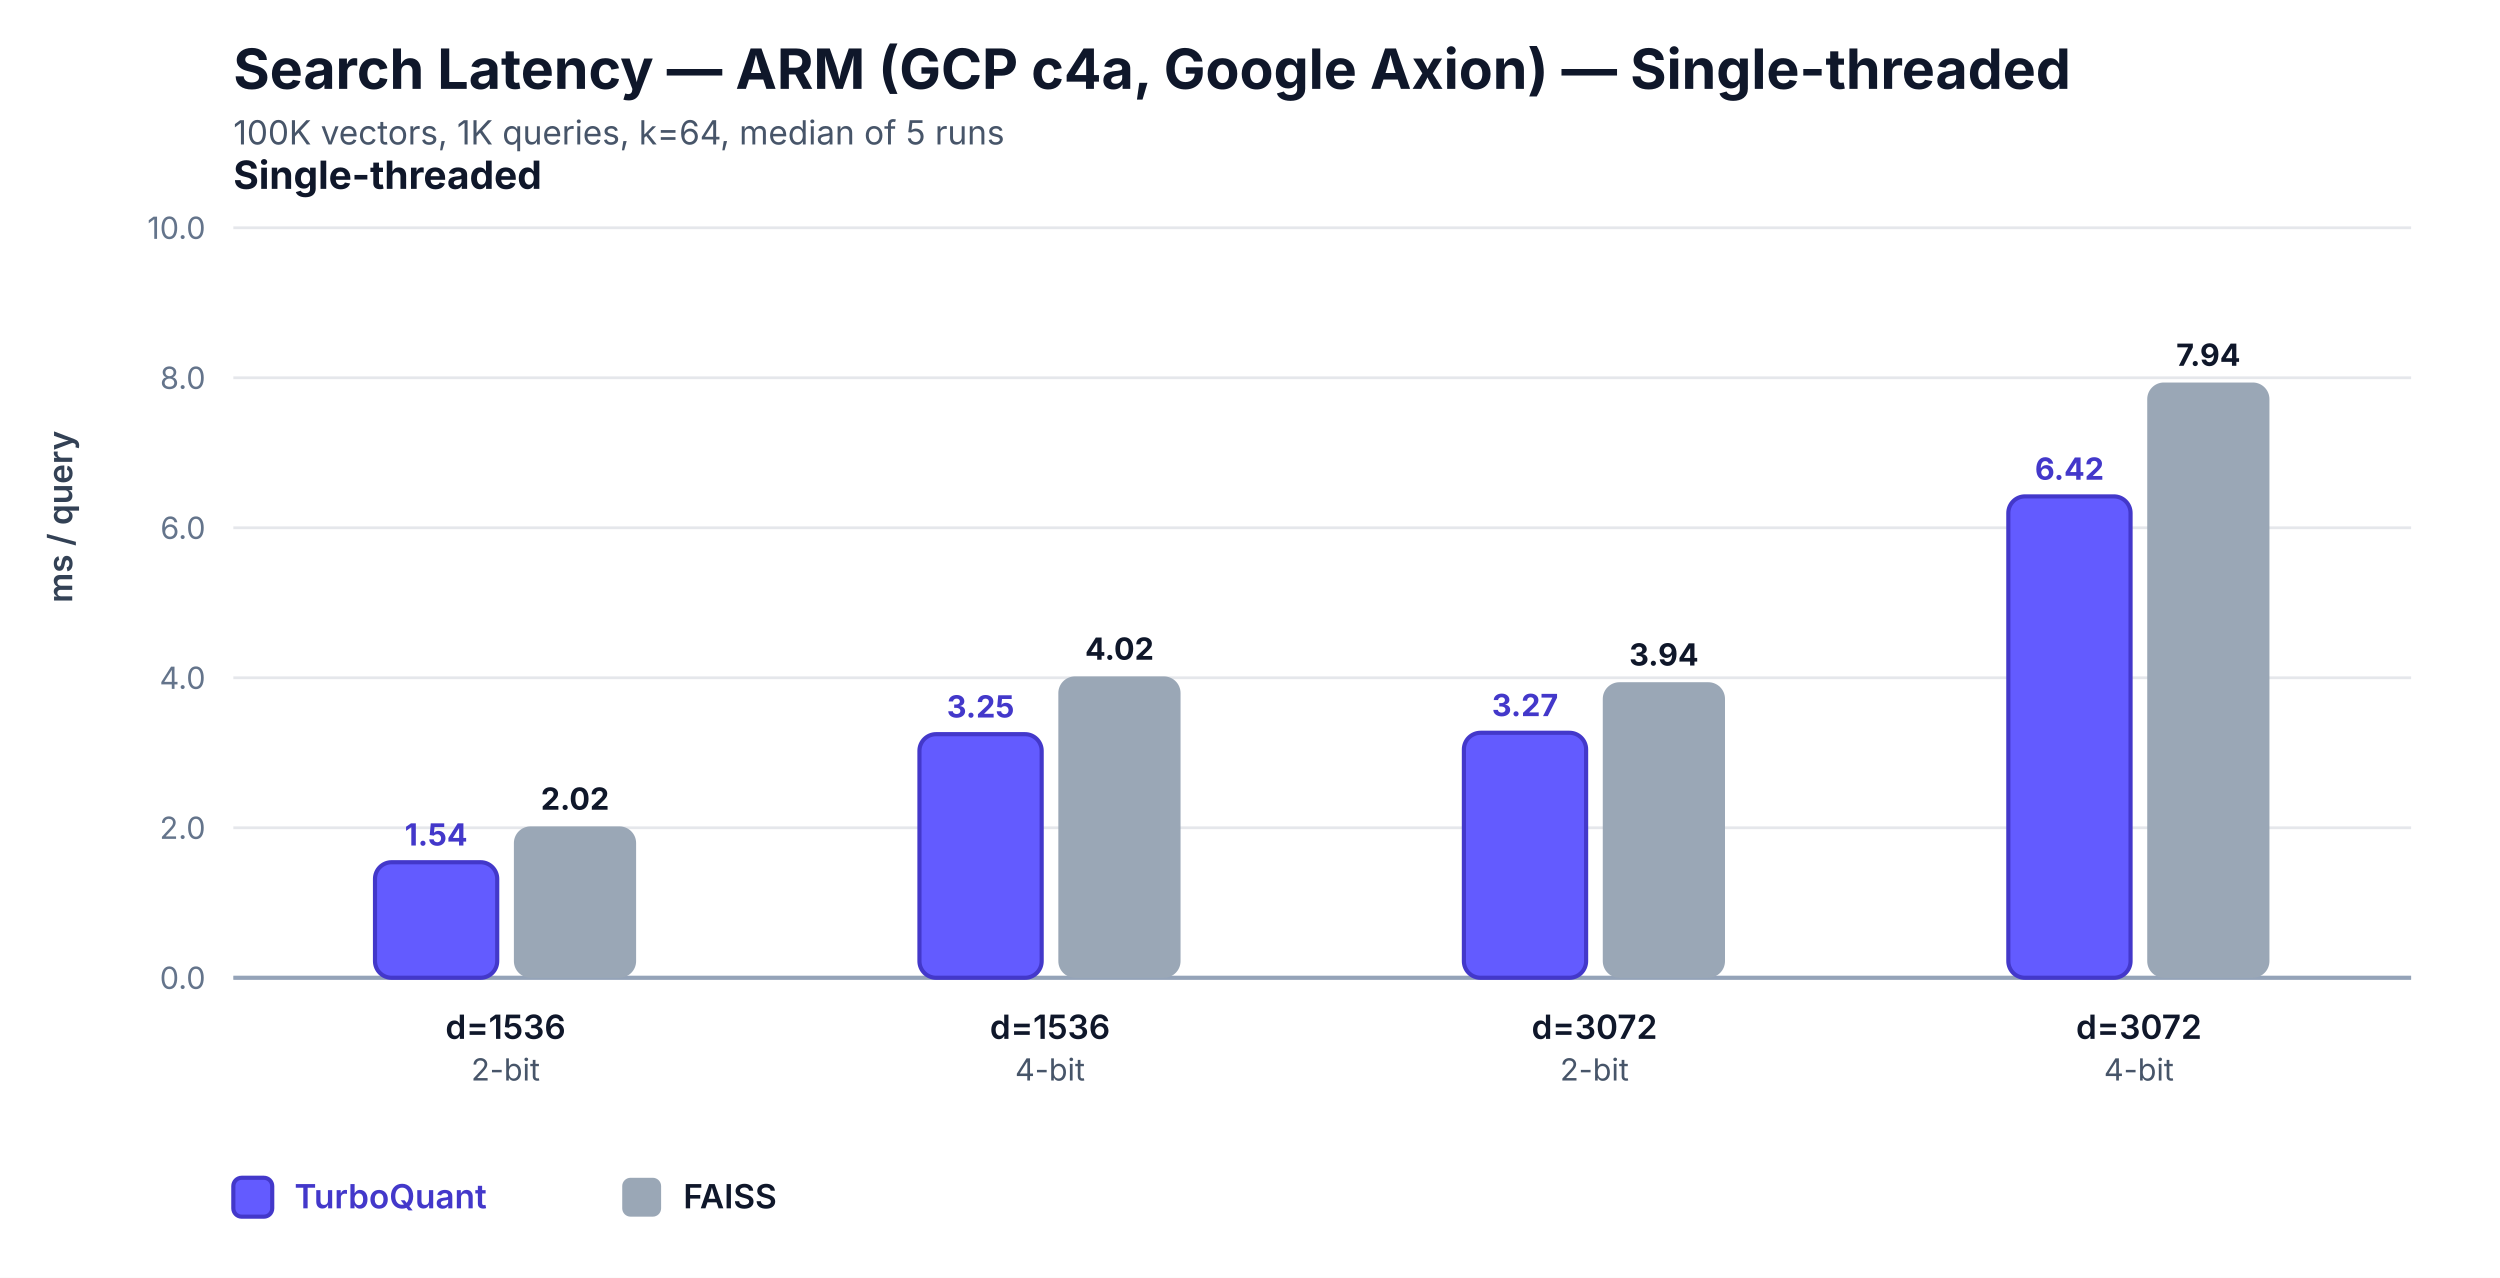
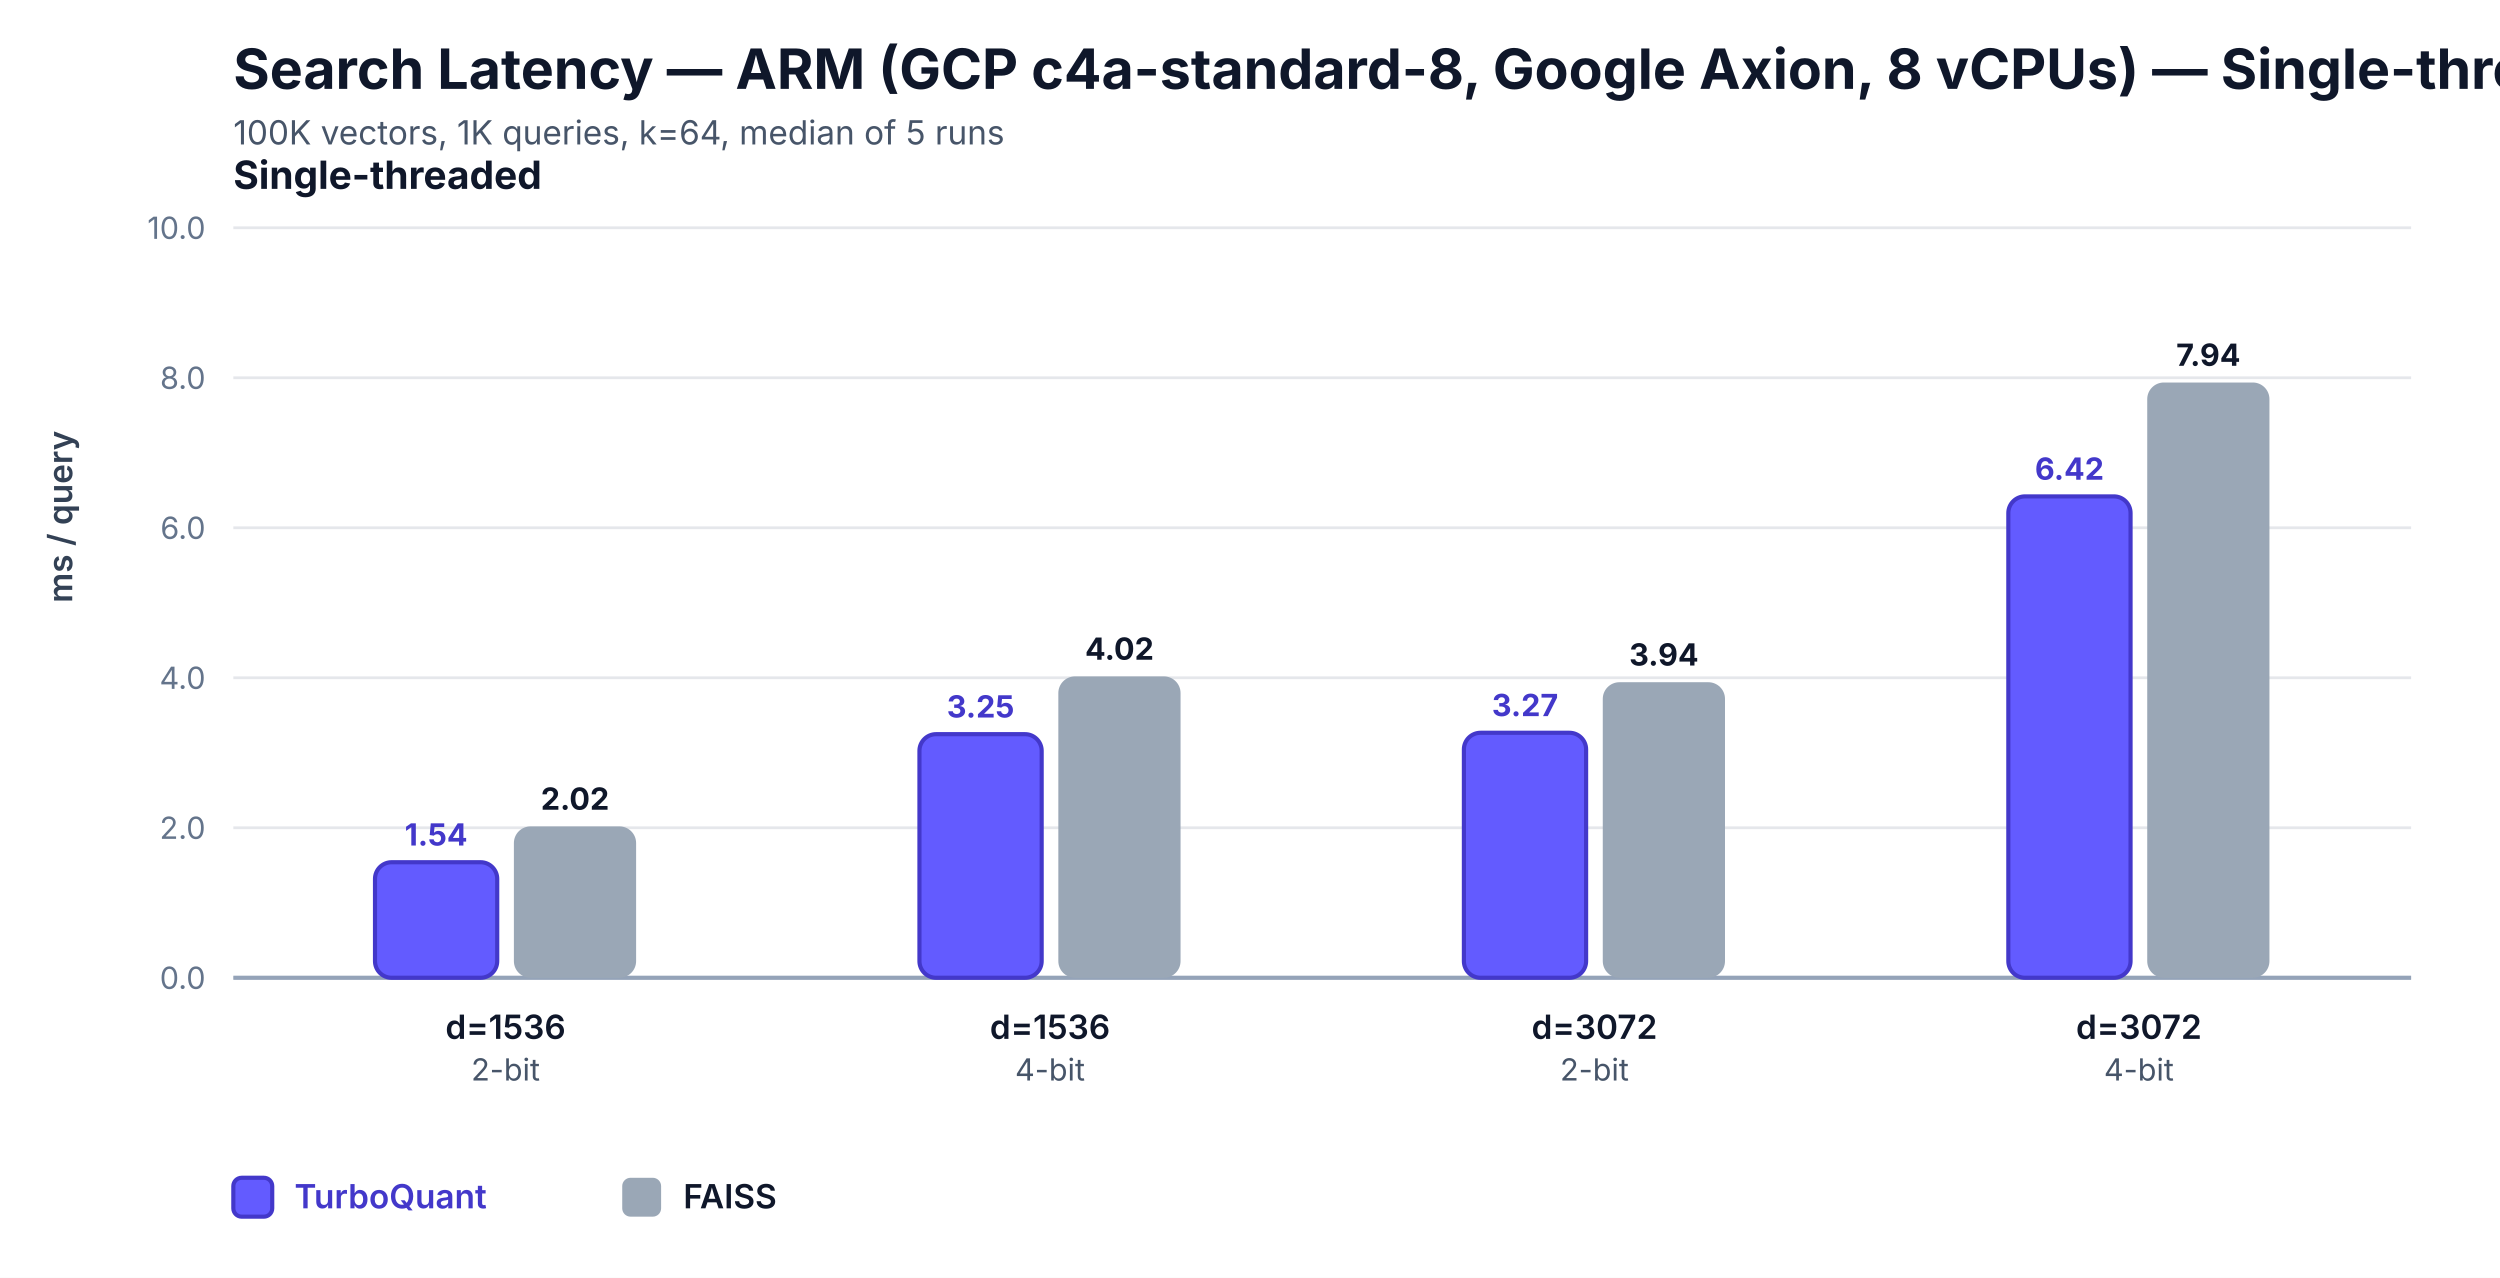
- <svg xmlns="http://www.w3.org/2000/svg" width="900" height="460" viewBox="0 0 900 460" role="img" aria-label="Search Latency — ARM (GCP c4a, Google Axion) — Single-threaded">
+ <svg xmlns="http://www.w3.org/2000/svg" width="900" height="460" viewBox="0 0 900 460" role="img" aria-label="Search Latency — ARM (GCP c4a-standard-8, Google Axion, 8 vCPUs) — Single-threaded">
  <style>
  .title { font: 700 20px -apple-system, BlinkMacSystemFont, "Segoe UI", sans-serif; fill: #0f172a; }
  .subtitle { font: 400 12px -apple-system, BlinkMacSystemFont, "Segoe UI", sans-serif; fill: #475569; }
  .panel { font: 700 14px -apple-system, BlinkMacSystemFont, "Segoe UI", sans-serif; fill: #0f172a; }
  .label { font: 600 12px -apple-system, BlinkMacSystemFont, "Segoe UI", sans-serif; fill: #0f172a; }
  .secondary { font: 400 11px -apple-system, BlinkMacSystemFont, "Segoe UI", sans-serif; fill: #475569; }
  .tick { font: 400 11px -apple-system, BlinkMacSystemFont, "Segoe UI", sans-serif; fill: #64748b; }
  .value { font: 700 11px -apple-system, BlinkMacSystemFont, "Segoe UI", sans-serif; fill: #0f172a; }
  .value-accent { font: 700 11px -apple-system, BlinkMacSystemFont, "Segoe UI", sans-serif; fill: #4338ca; }
  .axis { font: 600 12px -apple-system, BlinkMacSystemFont, "Segoe UI", sans-serif; fill: #334155; }
  .legend { font: 600 12px -apple-system, BlinkMacSystemFont, "Segoe UI", sans-serif; fill: #0f172a; }
</style>
  <rect width="100%" height="100%" fill="#ffffff" />
-   <text x="84" y="32" class="title">Search Latency — ARM (GCP c4a, Google Axion) — Single-threaded</text>
+   <text x="84" y="32" class="title">Search Latency — ARM (GCP c4a-standard-8, Google Axion, 8 vCPUs) — Single-threaded</text>
  <text x="84" y="52" class="subtitle">100K vectors, 1K queries, k=64, median of 5 runs</text>
  <line x1="84" y1="352.0" x2="868" y2="352.0" stroke="#e5e7eb" stroke-width="1" />
  <text x="74" y="356.0" text-anchor="end" class="tick">0.0</text>
  <line x1="84" y1="298.0" x2="868" y2="298.0" stroke="#e5e7eb" stroke-width="1" />
  <text x="74" y="302.0" text-anchor="end" class="tick">2.0</text>
  <line x1="84" y1="244.0" x2="868" y2="244.0" stroke="#e5e7eb" stroke-width="1" />
  <text x="74" y="248.0" text-anchor="end" class="tick">4.0</text>
  <line x1="84" y1="190.0" x2="868" y2="190.0" stroke="#e5e7eb" stroke-width="1" />
  <text x="74" y="194.0" text-anchor="end" class="tick">6.0</text>
  <line x1="84" y1="136.0" x2="868" y2="136.0" stroke="#e5e7eb" stroke-width="1" />
  <text x="74" y="140.0" text-anchor="end" class="tick">8.0</text>
  <line x1="84" y1="82.0" x2="868" y2="82.0" stroke="#e5e7eb" stroke-width="1" />
  <text x="74" y="86.0" text-anchor="end" class="tick">10.0</text>
  <line x1="84" y1="352.0" x2="868" y2="352.0" stroke="#94a3b8" stroke-width="1.5" />
  <text x="84" y="68" class="panel">Single-threaded</text>
  <rect x="135.0" y="310.4" width="44" height="41.6" rx="6" fill="#635bff" stroke="#4338ca" stroke-width="1.5" />
  <rect x="185.0" y="297.5" width="44" height="54.5" rx="6" fill="#9aa7b6" />
  <text x="157.0" y="304.4" text-anchor="middle" class="value-accent">1.54</text>
  <text x="207.0" y="291.5" text-anchor="middle" class="value">2.02</text>
  <text x="182.0" y="374" text-anchor="middle" class="label">d=1536</text>
  <text x="182.0" y="389" text-anchor="middle" class="secondary">2-bit</text>
  <rect x="331.0" y="264.3" width="44" height="87.7" rx="6" fill="#635bff" stroke="#4338ca" stroke-width="1.5" />
  <rect x="381.0" y="243.5" width="44" height="108.5" rx="6" fill="#9aa7b6" />
  <text x="353.0" y="258.3" text-anchor="middle" class="value-accent">3.25</text>
  <text x="403.0" y="237.5" text-anchor="middle" class="value">4.02</text>
  <text x="378.0" y="374" text-anchor="middle" class="label">d=1536</text>
  <text x="378.0" y="389" text-anchor="middle" class="secondary">4-bit</text>
  <rect x="527.0" y="263.8" width="44" height="88.2" rx="6" fill="#635bff" stroke="#4338ca" stroke-width="1.5" />
  <rect x="577.0" y="245.6" width="44" height="106.4" rx="6" fill="#9aa7b6" />
  <text x="549.0" y="257.8" text-anchor="middle" class="value-accent">3.27</text>
  <text x="599.0" y="239.6" text-anchor="middle" class="value">3.94</text>
  <text x="574.0" y="374" text-anchor="middle" class="label">d=3072</text>
  <text x="574.0" y="389" text-anchor="middle" class="secondary">2-bit</text>
  <rect x="723.0" y="178.7" width="44" height="173.3" rx="6" fill="#635bff" stroke="#4338ca" stroke-width="1.5" />
  <rect x="773.0" y="137.7" width="44" height="214.3" rx="6" fill="#9aa7b6" />
  <text x="745.0" y="172.7" text-anchor="middle" class="value-accent">6.42</text>
  <text x="795.0" y="131.7" text-anchor="middle" class="value">7.94</text>
  <text x="770.0" y="374" text-anchor="middle" class="label">d=3072</text>
  <text x="770.0" y="389" text-anchor="middle" class="secondary">4-bit</text>
  <text x="26" y="217.0" transform="rotate(-90, 26, 217.0)" class="axis">ms / query</text>
  <rect x="84" y="424" width="14" height="14" rx="3" fill="#635bff" stroke="#4338ca" stroke-width="1.5" />
  <text x="106" y="435" class="legend" style="fill: #4338ca;">TurboQuant</text>
  <rect x="224" y="424" width="14" height="14" rx="3" fill="#9aa7b6" />
  <text x="246" y="435" class="legend">FAISS</text>
</svg>
